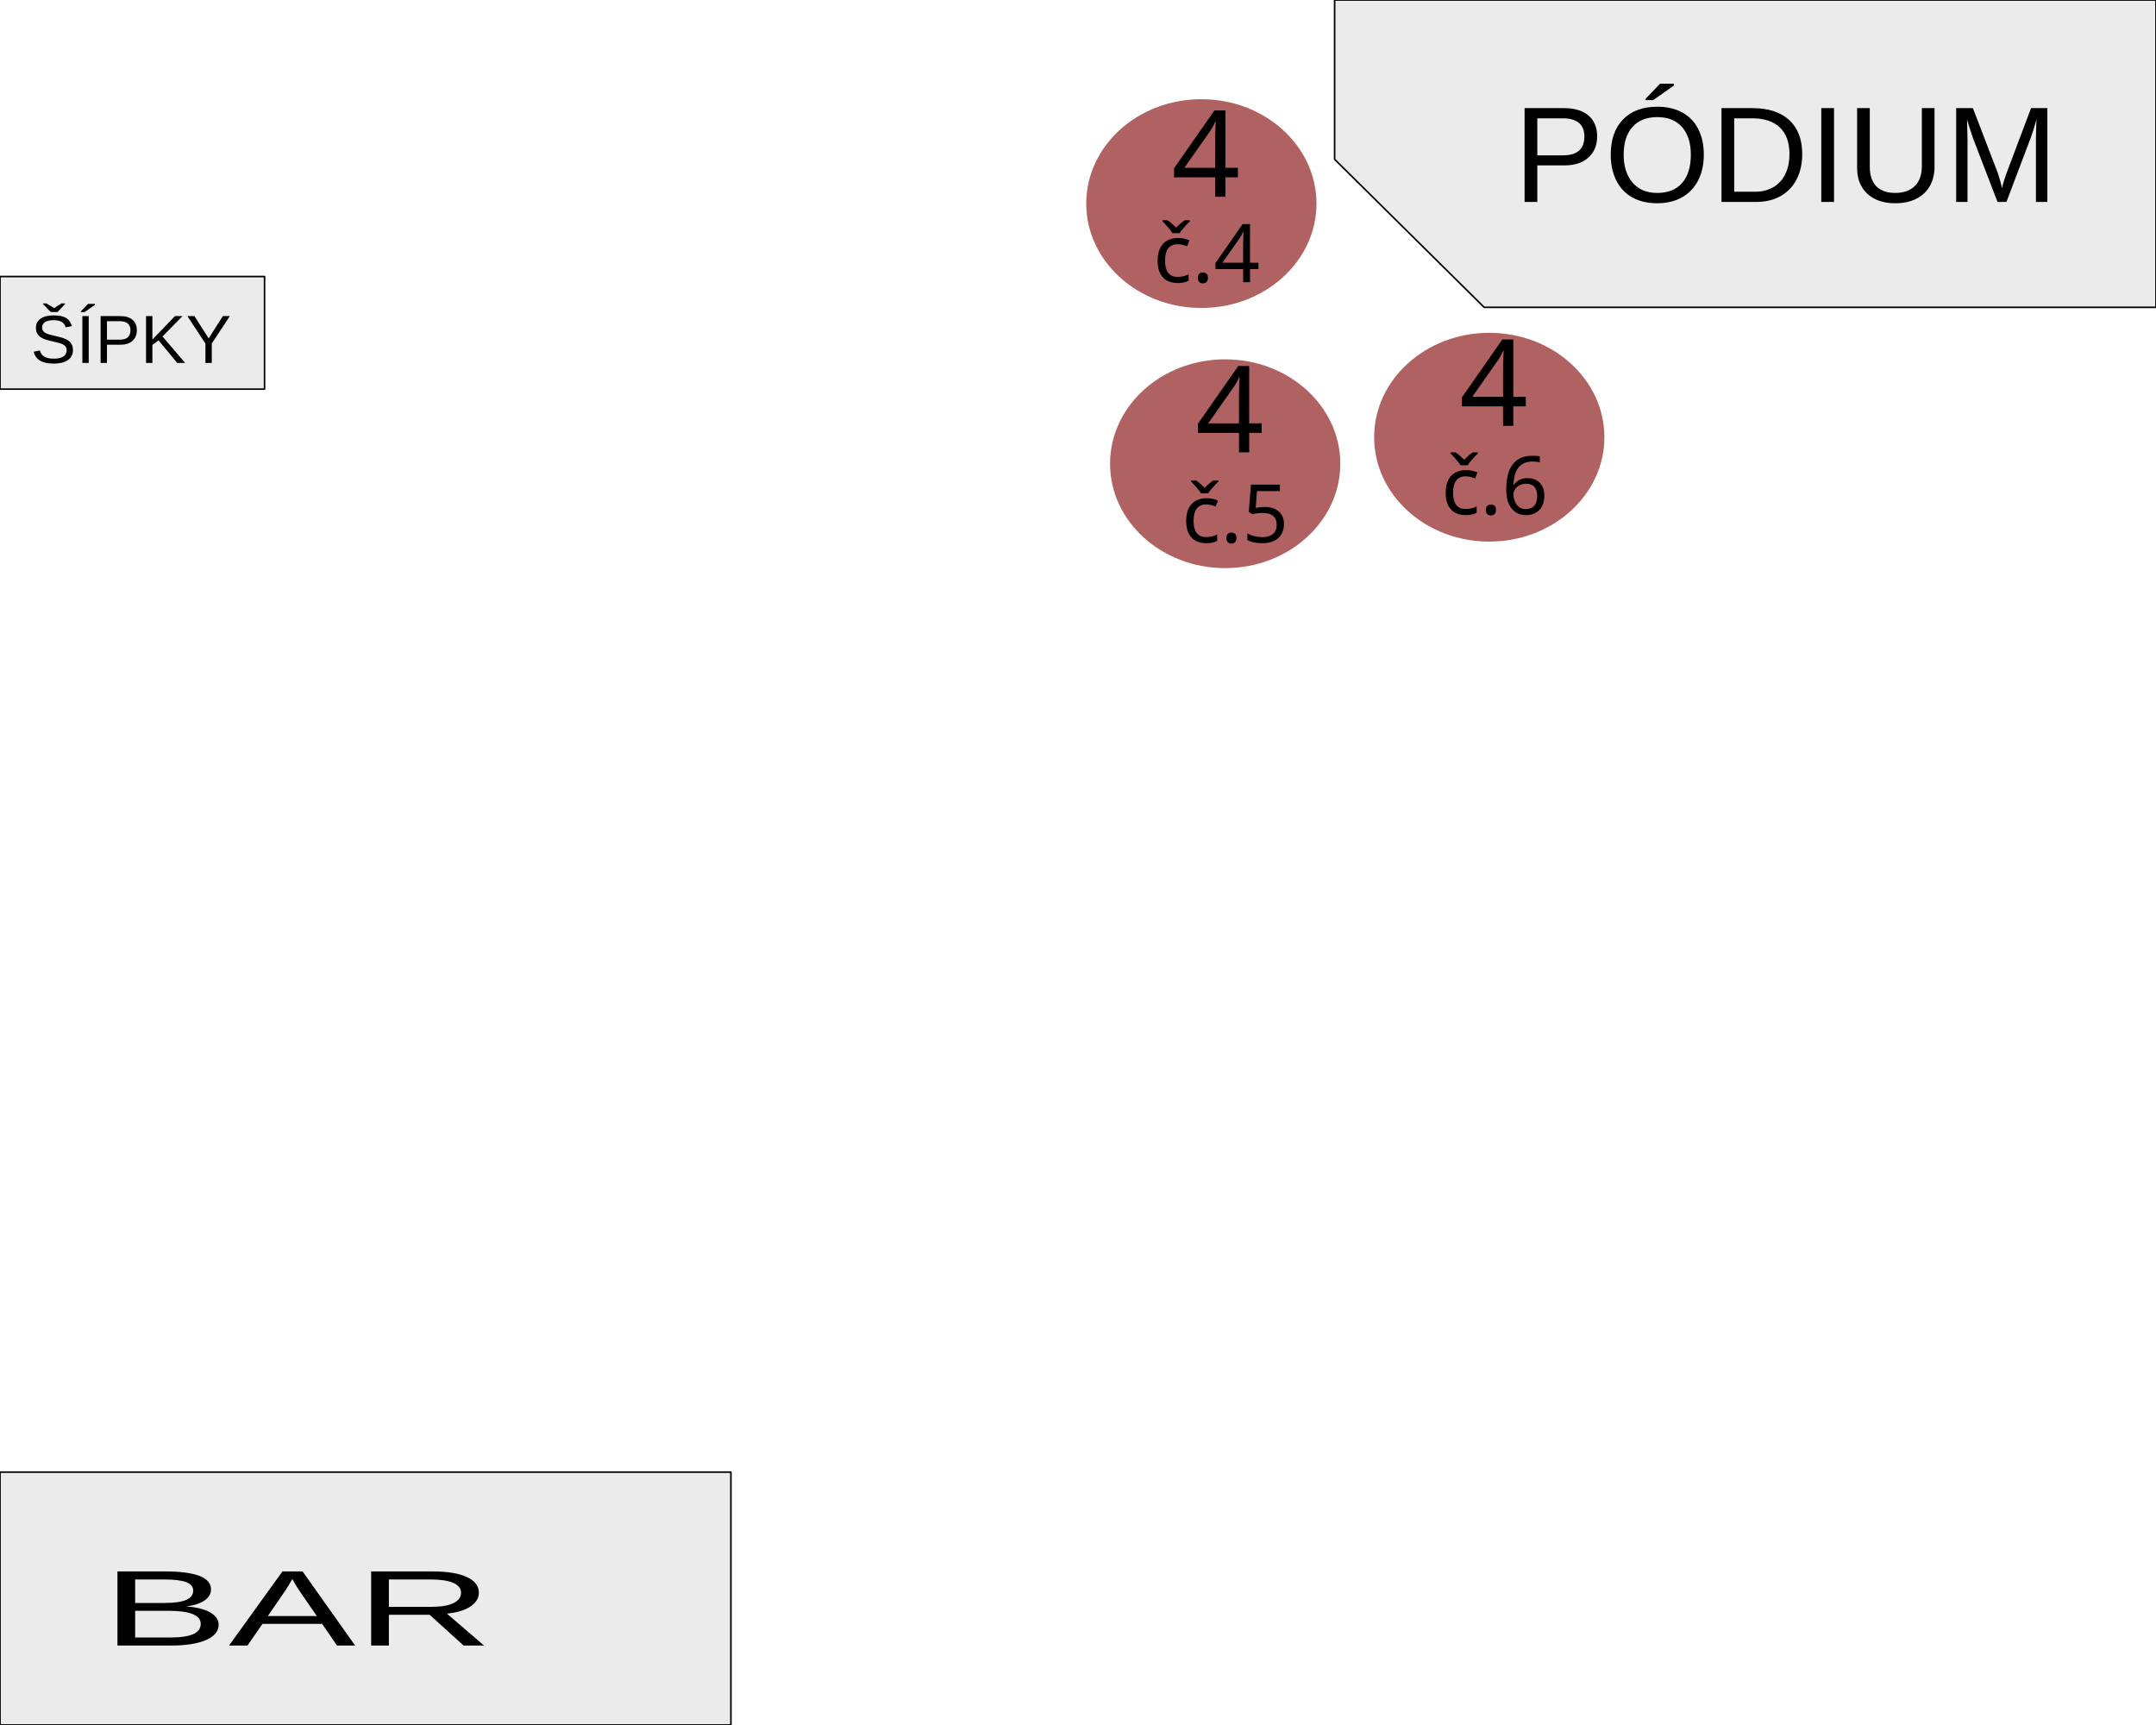
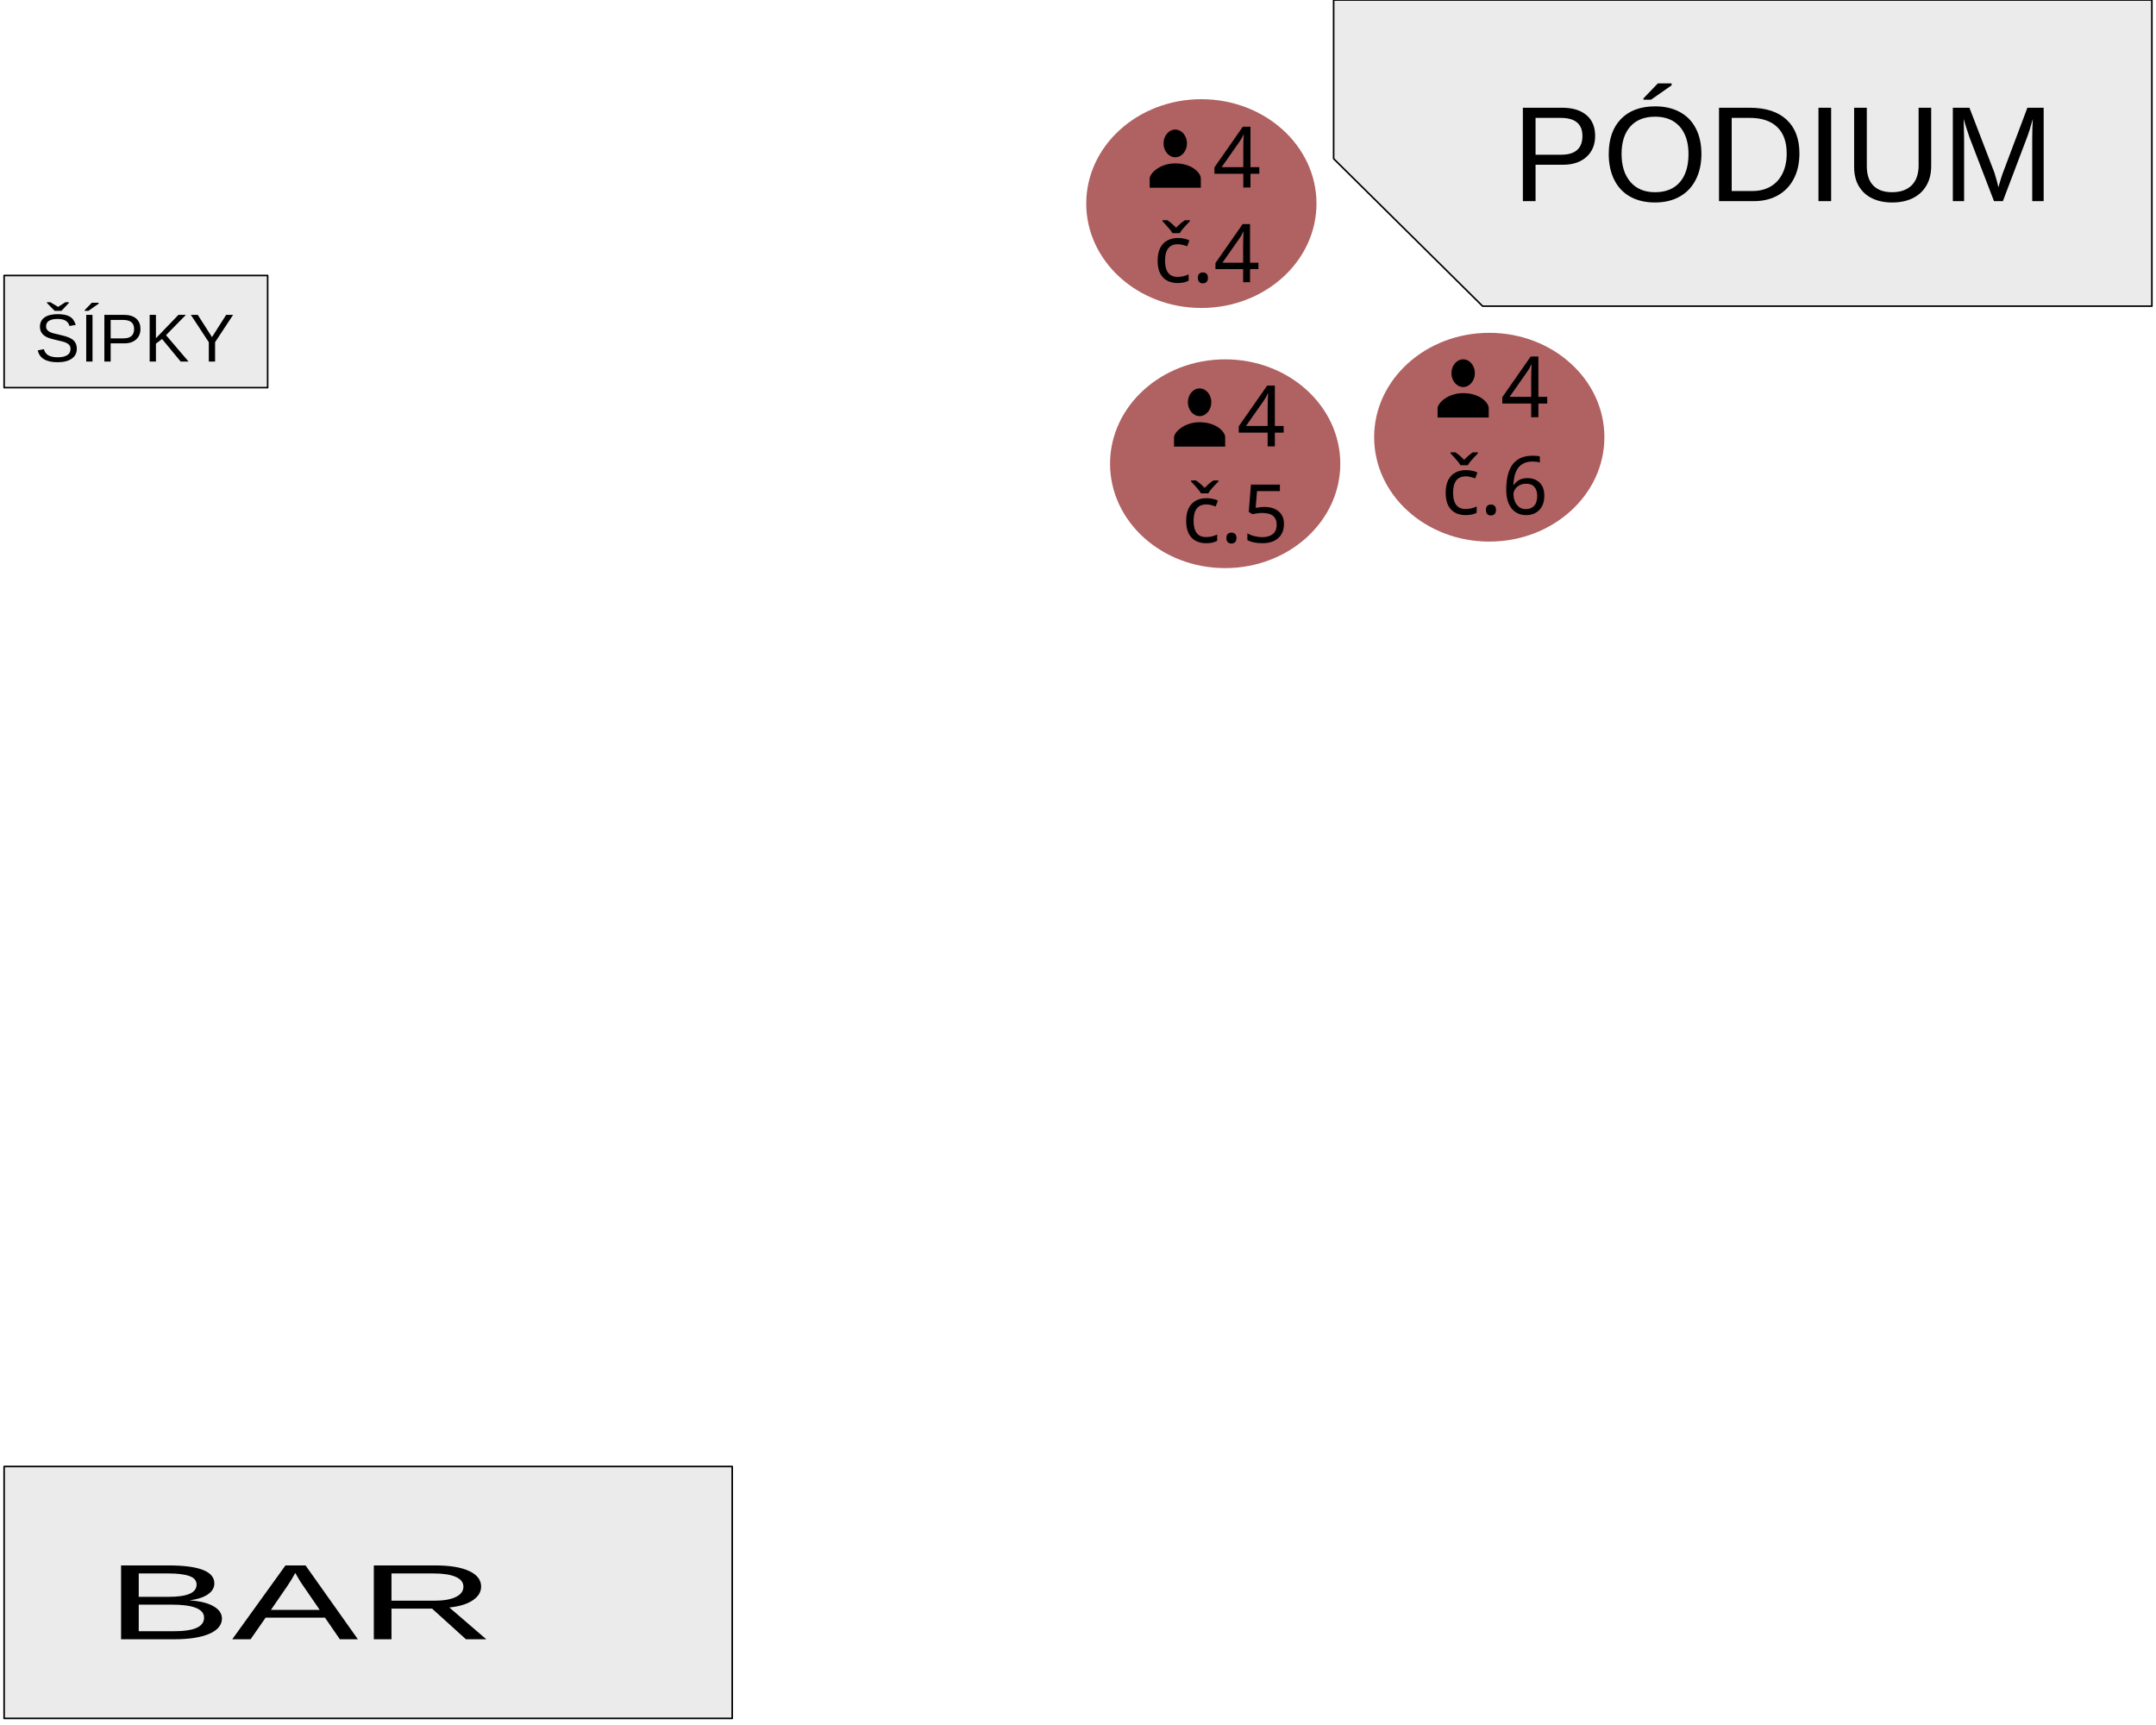
<svg xmlns="http://www.w3.org/2000/svg" width="100%" height="100%" viewBox="0 0 675 540" version="1.1" xml:space="preserve" style="fill-rule:evenodd;clip-rule:evenodd;stroke-linecap:round;stroke-linejoin:round;stroke-miterlimit:1.5;">
  <g id="nonClick">
-     <path d="M675,96.208l-210.342,0l-46.815,-46.332l0,-49.876l257.157,0l0,96.208Z" style="fill:#ebebeb;stroke:#000;stroke-width:0.5px;" />
-     <g transform="matrix(42.66667,0,0,42.66667,644.4839,63.2081)" />
-     <text x="473.817px" y="63.208px" style="font-family:'ArialMT', 'Arial', sans-serif;font-size:42.667px;">PÓDIUM</text>
-     <rect x="0" y="460.838" width="228.832" height="79.162" style="fill:#ebebeb;stroke:#000;stroke-width:0.5px;" />
-     <g transform="matrix(1,0,0,0.56646,0,46.9671)">
-       <g transform="matrix(59.54466,0,0,59.54466,154.312,826.4766)" />
-       <text x="31.879px" y="826.477px" style="font-family:'ArialMT', 'Arial', sans-serif;font-size:59.545px;">BAR</text>
+     <path d="M673.71,95.84l-209.538,0l-46.636,-46.155l0,-49.685l256.174,0l0,95.84Z" style="fill:#ebebeb;stroke:#000;stroke-width:0.5px;" />
+     <g transform="matrix(42.50354,0,0,42.50354,643.3102,62.96644)" />
+     <text x="473.296px" y="62.966px" style="font-family:'ArialMT', 'Arial', sans-serif;font-size:42.504px;">PÓDIUM</text>
+     <rect x="1.29" y="459.076" width="227.957" height="78.86" style="fill:#ebebeb;stroke:#000;stroke-width:0.5px;" />
+     <g transform="matrix(1,0,0,0.56646,0,46.78753)">
+       <g transform="matrix(59.31701,0,0,59.31701,155.0123,823.3168)" />
+       <text x="33.048px" y="823.317px" style="font-family:'ArialMT', 'Arial', sans-serif;font-size:59.317px;">BAR</text>
    </g>
-     <rect x="0" y="86.567" width="82.823" height="35.247" style="fill:#ebebeb;stroke:#000;stroke-width:0.5px;" />
-     <g transform="matrix(21.33333,0,0,21.33333,72.4376,113.6226)" />
-     <text x="9.594px" y="113.623px" style="font-family:'ArialMT', 'Arial', sans-serif;font-size:21.333px;">ŠÍPKY</text>
+     <rect x="1.29" y="86.236" width="82.506" height="35.112" style="fill:#ebebeb;stroke:#000;stroke-width:0.5px;" />
+     <g transform="matrix(21.25177,0,0,21.25177,73.45099,113.1882)" />
+     <text x="10.848px" y="113.188px" style="font-family:'ArialMT', 'Arial', sans-serif;font-size:21.252px;">ŠÍPKY</text>
  </g>
  <g id="T4">
    <ellipse id="ellipseT4" cx="376.122" cy="63.729" rx="36.042" ry="32.676" style="fill:#b06161;" />
    <g id="numberT4" transform="matrix(25.34545,0,0,25.34545,391.0031,88.34667)" />
    <text x="361.042px" y="88.347px" style="font-family:'Calibri', sans-serif;font-size:25.345px;">č.4</text>
-     <g id="capacityT4" transform="matrix(37.64897,0,0,37.64897,385.8562,61.60409)" />
-     <text x="366.774px" y="61.604px" style="font-family:'Calibri', sans-serif;font-size:37.649px;">4</text>
+     <g id="capacityT4" transform="matrix(26.4913,0,0,26.4913,393.0663,58.69292)" />
+     <text x="379.64px" y="58.693px" style="font-family:'Calibri', sans-serif;font-size:26.491px;">4</text>
+     <path d="M367.947,49.235c2.013,0 3.669,-1.959 3.669,-4.339c0,-2.381 -1.656,-4.339 -3.669,-4.339c-2.013,0 -3.669,1.959 -3.669,4.339c0,2.381 1.656,4.339 3.669,4.339Zm0,1.907c-4.878,0 -8.005,3.184 -8.005,4.734l0,2.895l16.011,0l0,-2.895c0,-1.875 -2.961,-4.734 -8.005,-4.734Z" style="fill-rule:nonzero;" />
  </g>
  <g id="T5">
    <ellipse id="ellipseT5" cx="383.577" cy="145.167" rx="36.042" ry="32.676" style="fill:#b06161;" />
    <g id="numberT5" transform="matrix(25.34545,0,0,25.34545,399.938,169.7977)" />
    <text x="369.976px" y="169.798px" style="font-family:'Calibri', sans-serif;font-size:25.345px;">č.5</text>
-     <g id="capacityT5" transform="matrix(37.64897,0,0,37.64897,393.3106,141.6061)" />
-     <text x="374.229px" y="141.606px" style="font-family:'Calibri', sans-serif;font-size:37.649px;">4</text>
+     <g id="capacityT5" transform="matrix(26.4913,0,0,26.4913,400.691,139.7239)" />
+     <text x="387.264px" y="139.724px" style="font-family:'Calibri', sans-serif;font-size:26.491px;">4</text>
+     <path d="M375.571,130.266c2.013,0 3.669,-1.959 3.669,-4.339c0,-2.381 -1.656,-4.339 -3.669,-4.339c-2.013,0 -3.669,1.959 -3.669,4.339c0,2.381 1.656,4.339 3.669,4.339Zm0,1.907c-4.878,0 -8.005,3.184 -8.005,4.734l0,2.895l16.011,0l0,-2.895c0,-1.875 -2.961,-4.734 -8.005,-4.734Z" style="fill-rule:nonzero;" />
  </g>
  <g id="T6">
    <ellipse id="ellipseT6" cx="466.259" cy="136.866" rx="36.042" ry="32.676" style="fill:#b06161;" />
    <g id="numberT6" transform="matrix(25.34545,0,0,25.34545,481.1846,161.0048)" />
    <text x="451.223px" y="161.005px" style="font-family:'Calibri', sans-serif;font-size:25.345px;">č.6</text>
-     <g id="capacityT6" transform="matrix(37.64897,0,0,37.64897,475.9934,133.3048)" />
-     <text x="456.912px" y="133.305px" style="font-family:'Calibri', sans-serif;font-size:37.649px;">4</text>
+     <g id="capacityT6" transform="matrix(26.4913,0,0,26.4913,483.2036,130.6168)" />
+     <text x="469.777px" y="130.617px" style="font-family:'Calibri', sans-serif;font-size:26.491px;">4</text>
+     <path d="M458.084,121.159c2.013,0 3.669,-1.959 3.669,-4.339c0,-2.381 -1.656,-4.339 -3.669,-4.339c-2.013,0 -3.669,1.959 -3.669,4.339c0,2.381 1.656,4.339 3.669,4.339Zm0,1.907c-4.878,0 -8.005,3.184 -8.005,4.734l0,2.895l16.011,0l0,-2.895c0,-1.875 -2.961,-4.734 -8.005,-4.734Z" style="fill-rule:nonzero;" />
  </g>
</svg>
